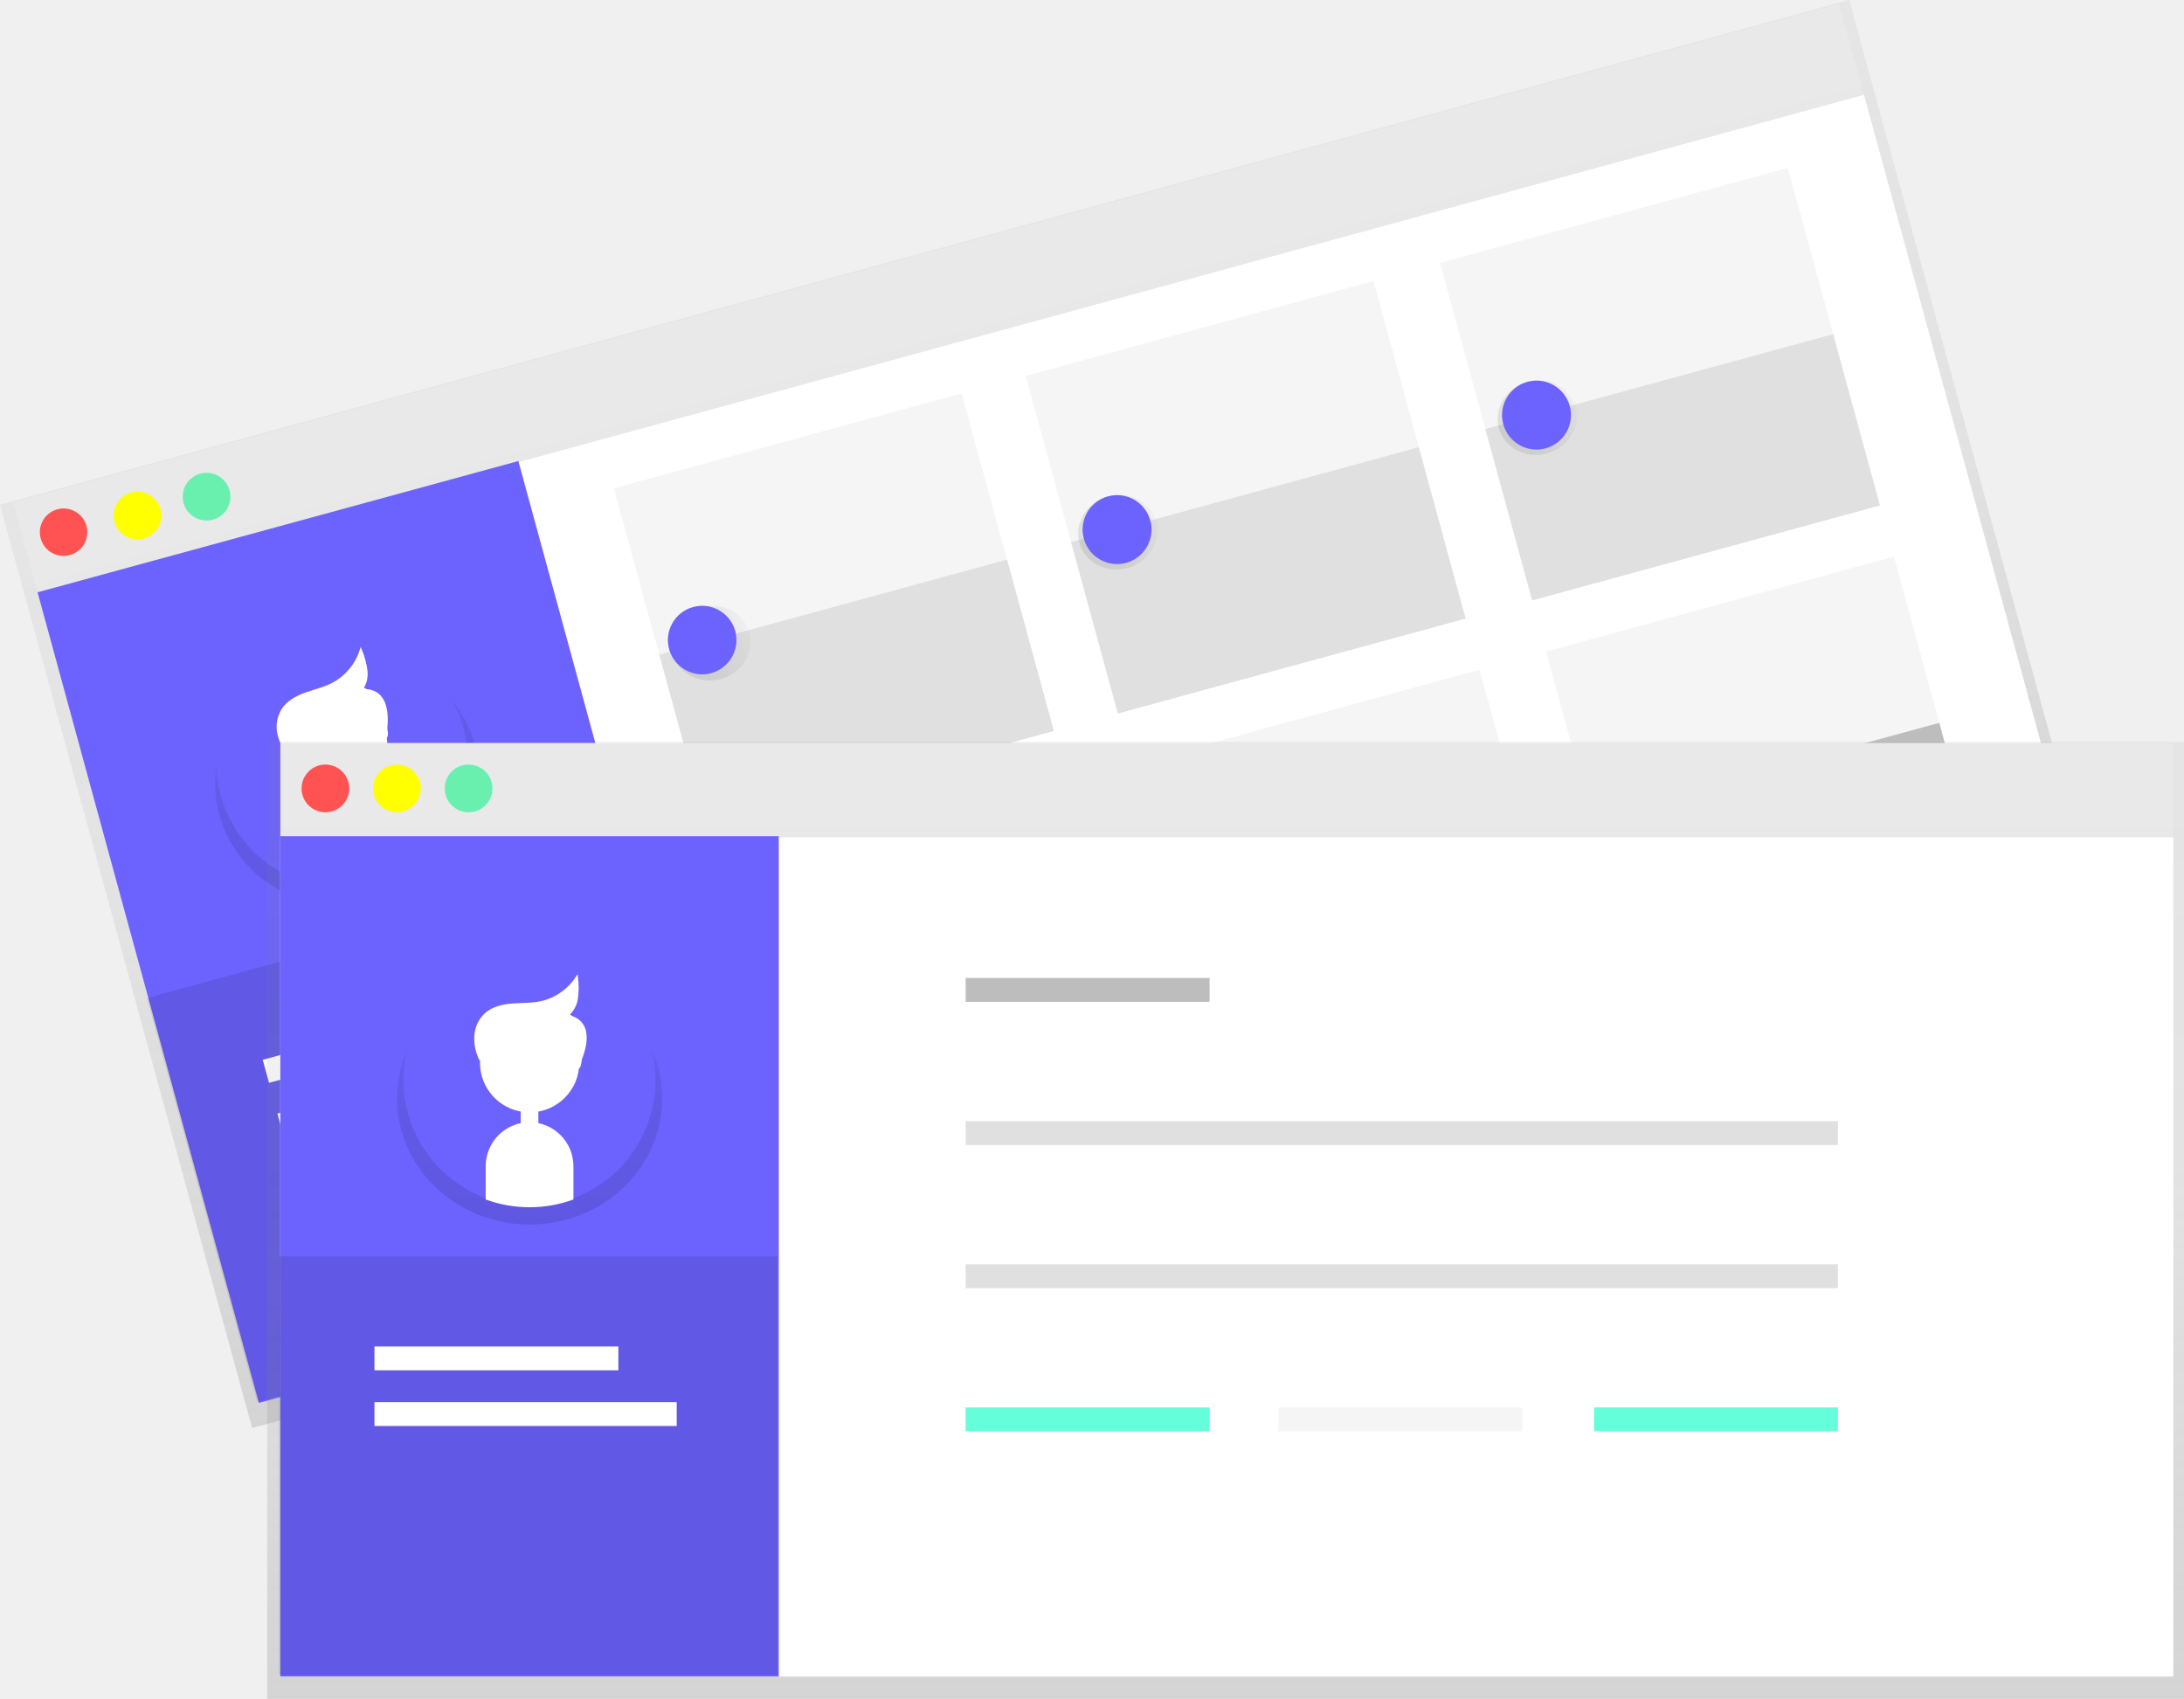
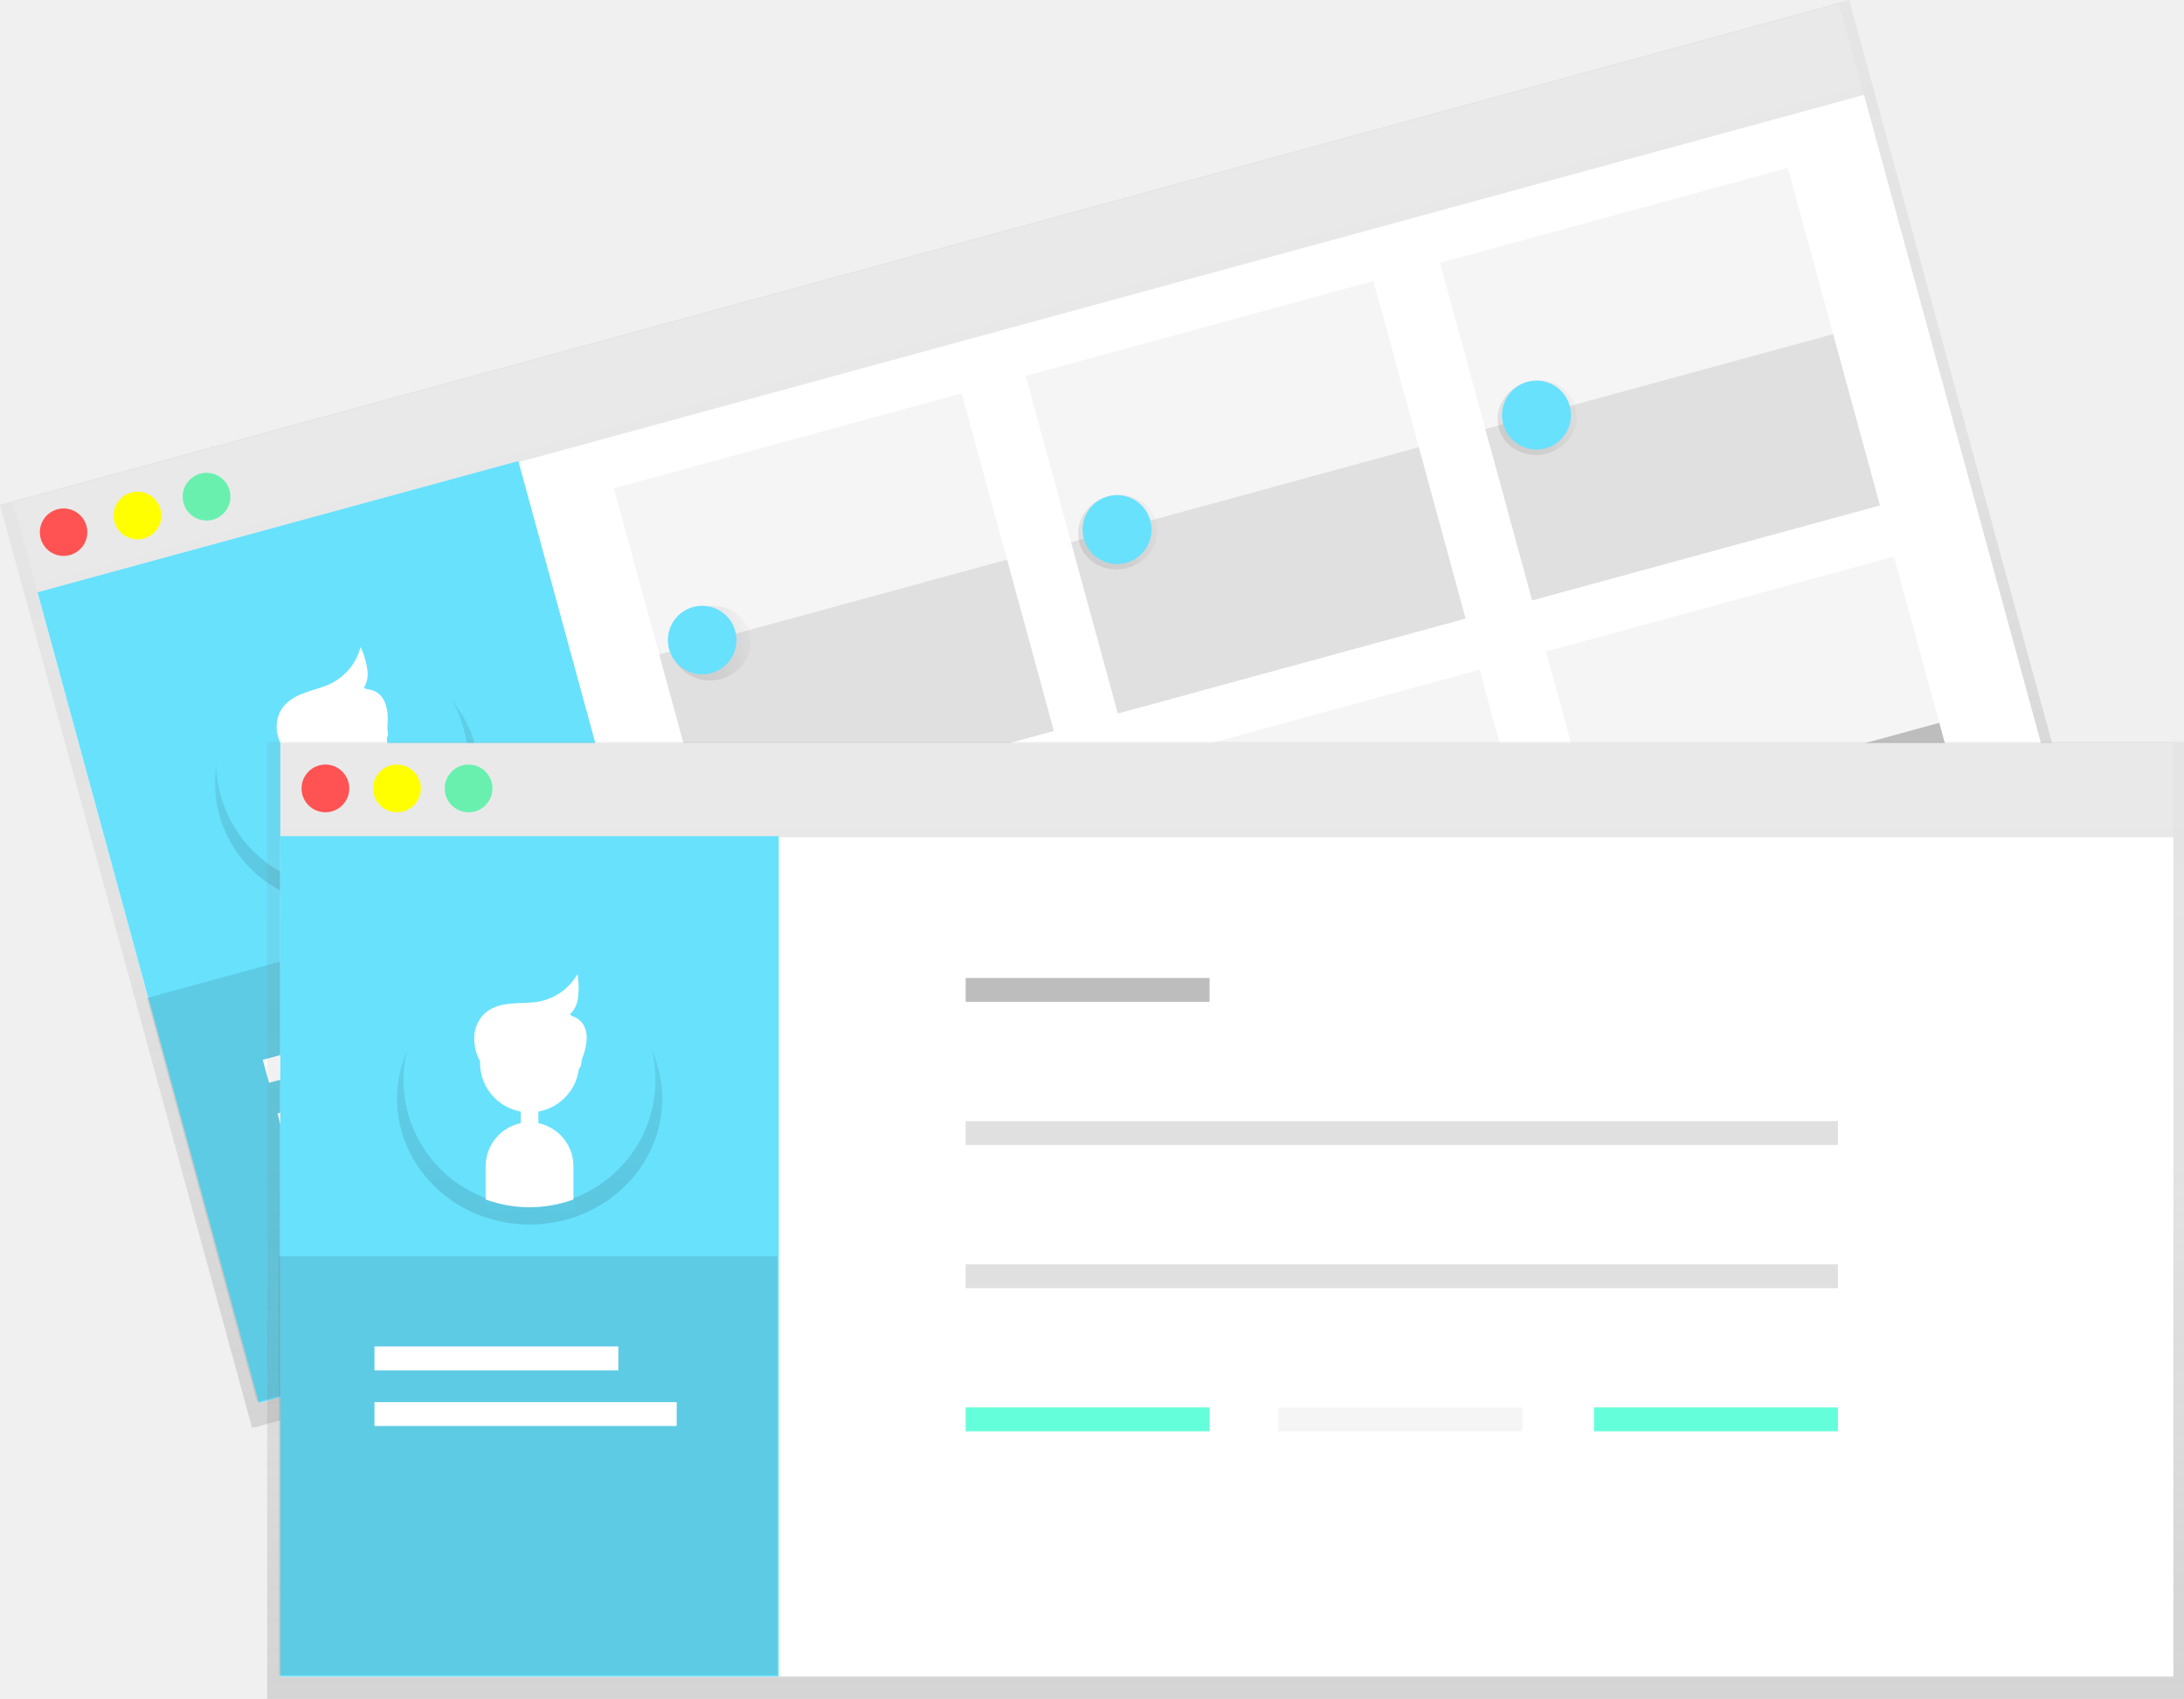
<svg xmlns="http://www.w3.org/2000/svg" xmlns:xlink="http://www.w3.org/1999/xlink" id="e9df7128-f90d-48f2-af2a-c80f8452c1a7" data-name="Layer 1" width="882.5" height="686.51" viewBox="0 0 882.5 686.51">
  <defs>
    <linearGradient id="d3725588-c4fd-46f1-8fb5-ebcc261083dd" x1="-121.09" y1="464.11" x2="-121.09" y2="77.38" gradientTransform="translate(704.36 124.53)" gradientUnits="userSpaceOnUse">
      <stop offset="0" stop-color="gray" stop-opacity="0.25" />
      <stop offset="0.54" stop-color="gray" stop-opacity="0.12" />
      <stop offset="1" stop-color="gray" stop-opacity="0.1" />
    </linearGradient>
    <linearGradient id="da1505d0-619f-48d6-a73e-4cfaad838d3f" x1="-402.3" y1="269.44" x2="-402.3" y2="170.67" gradientTransform="translate(628.78 102.2) rotate(-15.27)" gradientUnits="userSpaceOnUse">
      <stop offset="0" stop-opacity="0.12" />
      <stop offset="0.55" stop-opacity="0.09" />
      <stop offset="1" stop-opacity="0.02" />
    </linearGradient>
    <linearGradient id="5d761051-c348-43d0-93b7-379d4f184fd5" x1="-402.3" y1="252.79" x2="-402.3" y2="231.21" gradientTransform="translate(706.72 199.61)" xlink:href="#da1505d0-619f-48d6-a73e-4cfaad838d3f" />
    <linearGradient id="70351dd3-b09b-481d-a2da-53703193d5a7" x1="-402.26" y1="234.11" x2="-402.26" y2="194.99" gradientTransform="translate(699.49 200.57)" xlink:href="#da1505d0-619f-48d6-a73e-4cfaad838d3f" />
    <linearGradient id="f5e2603e-b2ae-400c-9f3a-64890d48fe6d" x1="-402.3" y1="272.44" x2="-402.3" y2="239.1" xlink:href="#da1505d0-619f-48d6-a73e-4cfaad838d3f" />
    <linearGradient id="ab4a4443-1c70-44d3-aff5-44a51c26d915" x1="-402.26" y1="216.85" x2="-402.26" y2="180.15" xlink:href="#da1505d0-619f-48d6-a73e-4cfaad838d3f" />
    <linearGradient id="527ca708-8ae8-4e8c-9e20-7508688a6ac8" x1="-261.96" y1="207" x2="-229.82" y2="207" gradientTransform="translate(691.98 159.65)" gradientUnits="userSpaceOnUse">
      <stop offset="0" stop-opacity="0.09" />
      <stop offset="0.55" stop-opacity="0.07" />
      <stop offset="1" stop-opacity="0.02" />
    </linearGradient>
    <linearGradient id="e3abb234-bd9a-4a29-b4d9-95543465e731" x1="-91.63" y1="207" x2="-59.49" y2="207" gradientTransform="translate(685.97 114.79)" xlink:href="#527ca708-8ae8-4e8c-9e20-7508688a6ac8" />
    <linearGradient id="b220ada1-bec5-4763-adaf-46a2a991a6ea" x1="84.06" y1="207" x2="116.2" y2="207" gradientTransform="translate(679.76 68.52)" xlink:href="#527ca708-8ae8-4e8c-9e20-7508688a6ac8" />
    <linearGradient id="e945889a-4c72-453f-ae2a-9cca0c2e387b" x1="-261.96" y1="370.91" x2="-229.82" y2="370.91" gradientTransform="translate(735.15 153.86)" xlink:href="#527ca708-8ae8-4e8c-9e20-7508688a6ac8" />
    <linearGradient id="48e64a96-e766-456a-a55d-dc778a4c4106" x1="-91.63" y1="370.91" x2="-59.49" y2="370.91" gradientTransform="translate(729.13 109)" xlink:href="#527ca708-8ae8-4e8c-9e20-7508688a6ac8" />
    <linearGradient id="5c985564-a56b-468d-93e7-1bf457bee9db" x1="84.06" y1="370.91" x2="116.2" y2="370.91" gradientTransform="translate(722.93 62.73)" xlink:href="#527ca708-8ae8-4e8c-9e20-7508688a6ac8" />
    <linearGradient id="6780986a-9034-4c28-8b6c-a48891ce2ded" x1="495.23" y1="686.51" x2="495.23" y2="299.78" gradientTransform="matrix(1, 0, 0, 1, 0, 0)" xlink:href="#d3725588-c4fd-46f1-8fb5-ebcc261083dd" />
    <linearGradient id="7d79de41-ff5b-423b-9456-aacc3d645f9d" x1="372.77" y1="598.59" x2="372.77" y2="499.81" gradientTransform="matrix(1, 0, 0, 1, 0, 0)" xlink:href="#da1505d0-619f-48d6-a73e-4cfaad838d3f" />
    <linearGradient id="19fb9e96-cad3-456a-87b2-74caa7f769f0" x1="214.02" y1="475.19" x2="214.02" y2="453.62" gradientTransform="matrix(1, 0, 0, 1, 0, 0)" xlink:href="#da1505d0-619f-48d6-a73e-4cfaad838d3f" />
    <linearGradient id="b984d742-9cb1-45a0-b729-f1d2914abd3a" x1="214.05" y1="456.51" x2="214.05" y2="417.4" gradientTransform="matrix(1, 0, 0, 1, 0, 0)" xlink:href="#da1505d0-619f-48d6-a73e-4cfaad838d3f" />
    <linearGradient id="6fa8e8f2-d7ff-4ce3-810a-2e6bc68d564d" x1="372.77" y1="601.58" x2="372.77" y2="568.25" gradientTransform="matrix(1, 0, 0, 1, 0, 0)" xlink:href="#da1505d0-619f-48d6-a73e-4cfaad838d3f" />
    <linearGradient id="8fad6a4c-d66f-4e6f-b11b-537b5bb0a550" x1="372.81" y1="545.99" x2="372.81" y2="509.29" gradientTransform="matrix(1, 0, 0, 1, 0, 0)" xlink:href="#da1505d0-619f-48d6-a73e-4cfaad838d3f" />
  </defs>
  <rect x="200.21" y="202.4" width="764.9" height="377.49" transform="translate(-241.19 60.52) rotate(-15.27)" fill="#f5f5f5" />
  <rect x="196.01" y="201.91" width="774.54" height="386.73" transform="translate(-242.26 60.83) rotate(-15.27)" fill="url(#d3725588-c4fd-46f1-8fb5-ebcc261083dd)" />
  <rect x="205.2" y="239.82" width="764.9" height="339.15" transform="translate(-245.83 62.48) rotate(-15.27)" fill="#fff" />
  <circle cx="186.41" cy="322.7" r="9.64" transform="matrix(0.96, -0.26, 0.26, 0.96, -237.16, -46.26)" fill="#ff5252" />
  <circle cx="214.31" cy="315.08" r="9.64" transform="translate(-234.17 -39.18) rotate(-15.27)" fill="#ff0" />
  <circle cx="242.22" cy="307.46" r="9.64" transform="translate(-231.18 -32.1) rotate(-15.27)" fill="#69f0ae" />
-   <rect x="215.08" y="313.58" width="201.4" height="339.6" transform="translate(-274.91 -6.51) rotate(-15.27)" fill="#6c63ff" />
+   <rect x="215.08" y="313.58" width="201.4" height="339.6" transform="translate(-274.91 -6.51) rotate(-15.27)" fill="#68e1fd" />
  <path d="M350.71,407.77c-7.4-27.11-36.54-42.77-65.07-35S240,408.88,247.36,436c5.81,21.28,25,35.5,46.79,36.87l-3.45-12.65c-2.5-9.14,3.34-18.77,13-21.4h0c9.62-2.63,19.54,2.7,22,11.85l3.45,12.65C347.21,451.05,356.52,429,350.71,407.77Z" transform="translate(-158.75 -106.74)" fill="url(#da1505d0-619f-48d6-a73e-4cfaad838d3f)" />
  <rect x="301.2" y="430.82" width="6.44" height="21.58" rx="2.86" ry="2.86" transform="translate(-264.31 -10.98) rotate(-15.27)" fill="url(#5d761051-c348-43d0-93b7-379d4f184fd5)" />
  <ellipse cx="297.22" cy="415.12" rx="20.59" ry="19.56" transform="translate(-257.59 -13.81) rotate(-15.27)" fill="url(#70351dd3-b09b-481d-a2da-53703193d5a7)" />
  <path d="M303.66,438.81h0c-9.62,2.63-15.45,12.26-13,21.4l3.45,12.65a56.43,56.43,0,0,0,35-9.55l-3.45-12.65C323.2,441.52,313.28,436.19,303.66,438.81Z" transform="translate(-158.75 -106.74)" fill="url(#f5e2603e-b2ae-400c-9f3a-64890d48fe6d)" />
  <path d="M276.91,419.54a18.18,18.18,0,0,1-4.71-8.91,12.92,12.92,0,0,1,2.05-9.81c2.25-3.13,6-5,9.66-6.35s7.6-2.2,11.14-3.91a24.69,24.69,0,0,0,12.5-13.91,29.89,29.89,0,0,1,2.18,8.33,10.56,10.56,0,0,1-2.65,8.1c2.65-2.15,3.18,1,3,3.09,2,1.31,5.67.6,6.46,2.77a13.8,13.8,0,0,1,1,6.76c-.35,2.29,1.61,5.64-.68,6.43" transform="translate(-158.75 -106.74)" fill="url(#ab4a4443-1c70-44d3-aff5-44a51c26d915)" />
-   <path d="M346.11,401.25A50.89,50.89,0,1,0,293,465.4l-3.45-12.65a17.28,17.28,0,0,1,12.08-21.16h0a17.28,17.28,0,0,1,21.16,12.08l3.45,12.65A50.9,50.9,0,0,0,346.11,401.25Z" transform="translate(-158.75 -106.74)" fill="#6c63ff" />
+   <path d="M346.11,401.25A50.89,50.89,0,1,0,293,465.4l-3.45-12.65a17.28,17.28,0,0,1,12.08-21.16h0a17.28,17.28,0,0,1,21.16,12.08l3.45,12.65A50.9,50.9,0,0,0,346.11,401.25Z" transform="translate(-158.75 -106.74)" fill="#68e1fd" />
  <rect x="299.35" y="423.6" width="6.12" height="21.58" rx="2.86" ry="2.86" transform="translate(-262.48 -11.76) rotate(-15.27)" fill="#fff" stroke="#fff" stroke-miterlimit="10" />
  <circle cx="295.21" cy="407.9" r="19.56" transform="translate(-255.76 -14.59) rotate(-15.27)" fill="#fff" stroke="#fff" stroke-miterlimit="10" />
  <path d="M301.64,431.59h0a17.28,17.28,0,0,0-12.08,21.16L293,465.4a51.08,51.08,0,0,0,33.24-9.08l-3.45-12.65A17.28,17.28,0,0,0,301.64,431.59Z" transform="translate(-158.75 -106.74)" fill="#fff" stroke="#fff" stroke-miterlimit="10" />
  <path d="M275.89,412a19,19,0,0,1-4.6-8.94,13.16,13.16,0,0,1,1.83-9.75c2.11-3.09,5.61-4.94,9.13-6.21s7.22-2.09,10.57-3.76a23.39,23.39,0,0,0,11.74-13.71,31.45,31.45,0,0,1,2.19,8.33,10.61,10.61,0,0,1-2.43,8c2.5-2.11,3,1.08,2.93,3.12,1.89,1.33,5.42.67,6.2,2.84a14.47,14.47,0,0,1,1.07,6.75c-.31,2.28,1.61,5.64-.57,6.4" transform="translate(-158.75 -106.74)" fill="#fff" stroke="#fff" stroke-miterlimit="10" />
  <path d="M305.24,385.31s13.48-2.45,9.44,19.65" transform="translate(-158.75 -106.74)" fill="#fff" />
  <rect x="236.86" y="480.53" width="201.4" height="169.26" transform="translate(-295.68 2.11) rotate(-15.27)" opacity="0.1" />
  <rect x="264.45" y="521.88" width="98.56" height="9.64" transform="translate(-286.39 -5.52) rotate(-15.27)" fill="#fff" />
  <rect x="269.96" y="540.48" width="122.13" height="9.64" transform="translate(-290.68 -0.31) rotate(-15.27)" fill="#fff" />
  <rect x="413.68" y="283.64" width="145.69" height="71.78" transform="translate(-225.73 32.67) rotate(-15.27)" fill="#f5f5f5" />
  <rect x="432.02" y="350.81" width="145.69" height="71.78" transform="translate(-242.77 39.87) rotate(-15.27)" fill="#e0e0e0" />
  <rect x="747.49" y="192.51" width="145.69" height="71.78" transform="translate(-189.94 117.37) rotate(-15.27)" fill="#f5f5f5" />
  <rect x="765.83" y="259.68" width="145.69" height="71.78" transform="translate(-206.99 124.57) rotate(-15.27)" fill="#e0e0e0" />
  <rect x="580.07" y="238.21" width="145.69" height="71.78" transform="translate(-207.89 74.89) rotate(-15.27)" fill="#f5f5f5" />
  <rect x="598.4" y="305.39" width="145.69" height="71.78" transform="translate(-224.93 82.09) rotate(-15.27)" fill="#e0e0e0" />
  <rect x="456.56" y="440.72" width="145.69" height="71.78" transform="matrix(0.96, -0.26, 0.26, 0.96, -265.58, 49.51)" fill="#e0e0e0" />
  <rect x="474.9" y="507.9" width="145.69" height="71.78" transform="translate(-282.63 56.71) rotate(-15.27)" fill="#bdbdbd" />
  <rect x="790.37" y="349.59" width="145.69" height="71.78" transform="translate(-229.8 134.21) rotate(-15.27)" fill="#f5f5f5" />
  <rect x="808.71" y="416.77" width="145.69" height="71.78" transform="translate(-246.84 141.41) rotate(-15.27)" fill="#bdbdbd" />
  <rect x="622.95" y="395.3" width="145.69" height="71.78" transform="translate(-247.75 91.73) rotate(-15.27)" fill="#f5f5f5" />
  <rect x="641.29" y="462.47" width="145.69" height="71.78" transform="translate(-264.79 98.93) rotate(-15.27)" fill="#bdbdbd" />
  <ellipse cx="446.09" cy="366.65" rx="16.07" ry="15" transform="translate(-239.57 23.69) rotate(-15.27)" fill="url(#527ca708-8ae8-4e8c-9e20-7508688a6ac8)" />
-   <circle cx="445.81" cy="365.62" r="13.93" transform="matrix(0.96, -0.26, 0.26, 0.96, -239.31, 23.58)" fill="#6c63ff" />
+   <circle cx="445.81" cy="365.62" r="13.93" transform="matrix(0.96, -0.26, 0.26, 0.96, -239.31, 23.58)" fill="#68e1fd" />
  <ellipse cx="610.41" cy="321.79" rx="16.07" ry="15" transform="translate(-221.95 65.38) rotate(-15.27)" fill="url(#e3abb234-bd9a-4a29-b4d9-95543465e731)" />
-   <circle cx="610.13" cy="320.76" r="13.93" transform="translate(-221.69 65.27) rotate(-15.27)" fill="#6c63ff" />
+   <circle cx="610.13" cy="320.76" r="13.93" transform="translate(-221.69 65.27) rotate(-15.27)" fill="#68e1fd" />
  <ellipse cx="779.9" cy="275.52" rx="16.07" ry="15" transform="translate(-203.78 108.38) rotate(-15.27)" fill="url(#b220ada1-bec5-4763-adaf-46a2a991a6ea)" />
-   <circle cx="779.62" cy="274.49" r="13.93" transform="translate(-203.52 108.27) rotate(-15.27)" fill="#6c63ff" />
+   <circle cx="779.62" cy="274.49" r="13.93" transform="translate(-203.52 108.27) rotate(-15.27)" fill="#68e1fd" />
  <ellipse cx="489.26" cy="524.77" rx="16.07" ry="15" transform="translate(-279.69 40.64) rotate(-15.27)" fill="url(#e945889a-4c72-453f-ae2a-9cca0c2e387b)" />
  <circle cx="488.97" cy="523.74" r="13.93" transform="translate(-279.42 40.53) rotate(-15.27)" fill="#2196f3" />
  <ellipse cx="653.58" cy="479.91" rx="16.07" ry="15" transform="translate(-262.07 82.33) rotate(-15.27)" fill="url(#48e64a96-e766-456a-a55d-dc778a4c4106)" />
  <circle cx="653.29" cy="478.88" r="13.93" transform="translate(-261.81 82.22) rotate(-15.27)" fill="#2196f3" />
  <ellipse cx="823.06" cy="433.64" rx="16.07" ry="15" transform="translate(-243.9 125.33) rotate(-15.27)" fill="url(#5c985564-a56b-468d-93e7-1bf457bee9db)" />
  <circle cx="822.78" cy="432.61" r="13.93" transform="translate(-243.64 125.22) rotate(-15.27)" fill="#2196f3" />
  <rect x="113.28" y="300.25" width="764.9" height="377.49" fill="#f5f5f5" />
  <rect x="107.96" y="299.78" width="774.54" height="386.73" fill="url(#6780986a-9034-4c28-8b6c-a48891ce2ded)" />
  <rect x="113.28" y="338.35" width="764.9" height="339.15" fill="#fff" />
  <circle cx="131.49" cy="318.61" r="9.64" fill="#ff5252" />
  <circle cx="160.41" cy="318.61" r="9.64" fill="#ff0" />
  <circle cx="189.34" cy="318.61" r="9.64" fill="#69f0ae" />
-   <rect x="113.28" y="337.9" width="201.4" height="339.6" fill="#6c63ff" />
+   <rect x="113.28" y="337.9" width="201.4" height="339.6" fill="#68e1fd" />
  <path d="M426.33,550.7c0-28.1-24-50.89-53.56-50.89S319.2,522.59,319.2,550.7c0,22.06,14.77,40.83,35.43,47.89V585.48c0-9.48,8.16-17.23,18.14-17.23h0c10,0,18.14,7.75,18.14,17.23v13.11C411.56,591.53,426.33,572.75,426.33,550.7Z" transform="translate(-158.75 -106.74)" fill="url(#7d79de41-ff5b-423b-9456-aacc3d645f9d)" />
  <rect x="210.79" y="453.62" width="6.44" height="21.58" rx="2.86" ry="2.86" fill="url(#19fb9e96-cad3-456a-87b2-74caa7f769f0)" />
  <ellipse cx="214.05" cy="436.96" rx="20.59" ry="19.56" fill="url(#b984d742-9cb1-45a0-b729-f1d2914abd3a)" />
  <path d="M372.77,568.25h0c-10,0-18.14,7.75-18.14,17.23v13.11a56.43,56.43,0,0,0,36.27,0V585.48C390.9,576,382.74,568.25,372.77,568.25Z" transform="translate(-158.75 -106.74)" fill="url(#6fa8e8f2-d7ff-4ce3-810a-2e6bc68d564d)" />
  <path d="M352,542.61a18.18,18.18,0,0,1-2.2-9.84,12.92,12.92,0,0,1,4.56-8.92c3-2.43,7.07-3.29,11-3.59s7.91-.12,11.78-.84a24.69,24.69,0,0,0,15.72-10.13,29.89,29.89,0,0,1-.09,8.61,10.56,10.56,0,0,1-4.69,7.11c3.13-1.37,2.79,1.85,2.11,3.78,1.55,1.78,5.32,2.07,5.51,4.37a13.8,13.8,0,0,1-.79,6.8c-.95,2.12.07,5.86-2.35,6" transform="translate(-158.75 -106.74)" fill="url(#8fad6a4c-d66f-4e6f-b11b-537b5bb0a550)" />
-   <path d="M423.61,543.2a50.89,50.89,0,1,0-68.12,47.89V578a17.28,17.28,0,0,1,17.23-17.23h0A17.28,17.28,0,0,1,390,578v13.11A50.9,50.9,0,0,0,423.61,543.2Z" transform="translate(-158.75 -106.74)" fill="#6c63ff" />
+   <path d="M423.61,543.2a50.89,50.89,0,1,0-68.12,47.89V578a17.28,17.28,0,0,1,17.23-17.23h0A17.28,17.28,0,0,1,390,578v13.11A50.9,50.9,0,0,0,423.61,543.2Z" transform="translate(-158.75 -106.74)" fill="#68e1fd" />
  <rect x="210.92" y="446.12" width="6.12" height="21.58" rx="2.86" ry="2.86" fill="#fff" stroke="#fff" stroke-miterlimit="10" />
  <circle cx="214.01" cy="429.46" r="19.56" fill="#fff" stroke="#fff" stroke-miterlimit="10" />
  <path d="M372.73,560.75h0A17.28,17.28,0,0,0,355.5,578v13.11a51.08,51.08,0,0,0,34.46,0V578A17.28,17.28,0,0,0,372.73,560.75Z" transform="translate(-158.75 -106.74)" fill="#fff" stroke="#fff" stroke-miterlimit="10" />
  <path d="M353,535.12a19,19,0,0,1-2.09-9.84,13.16,13.16,0,0,1,4.34-8.92c2.85-2.43,6.71-3.29,10.44-3.59s7.51-.12,11.19-.84a23.39,23.39,0,0,0,14.94-10.13,31.45,31.45,0,0,1-.08,8.61,10.61,10.61,0,0,1-4.46,7.11c3-1.37,2.65,1.85,2,3.78,1.47,1.78,5,2.07,5.23,4.37a14.47,14.47,0,0,1-.75,6.8c-.9,2.12.06,5.86-2.23,6" transform="translate(-158.75 -106.74)" fill="#fff" stroke="#fff" stroke-miterlimit="10" />
  <path d="M388.39,517s13.65,1.19,3.93,21.45" transform="translate(-158.75 -106.74)" fill="#fff" />
  <rect x="112.74" y="507.7" width="201.4" height="169.26" opacity="0.1" />
  <rect x="151.31" y="544.12" width="98.56" height="9.64" fill="#fff" />
  <rect x="390.2" y="395.21" width="98.56" height="9.64" fill="#bdbdbd" />
  <rect x="390.2" y="453.06" width="352.45" height="9.64" fill="#e0e0e0" />
  <rect x="390.2" y="510.91" width="352.45" height="9.64" fill="#e0e0e0" />
  <rect x="390.2" y="568.76" width="98.56" height="9.64" fill="#64ffda" />
  <rect x="516.61" y="568.76" width="98.56" height="9.64" fill="#f5f5f5" />
  <rect x="644.1" y="568.76" width="98.56" height="9.64" fill="#64ffda" />
  <rect x="151.31" y="566.62" width="122.13" height="9.64" fill="#fff" />
</svg>
